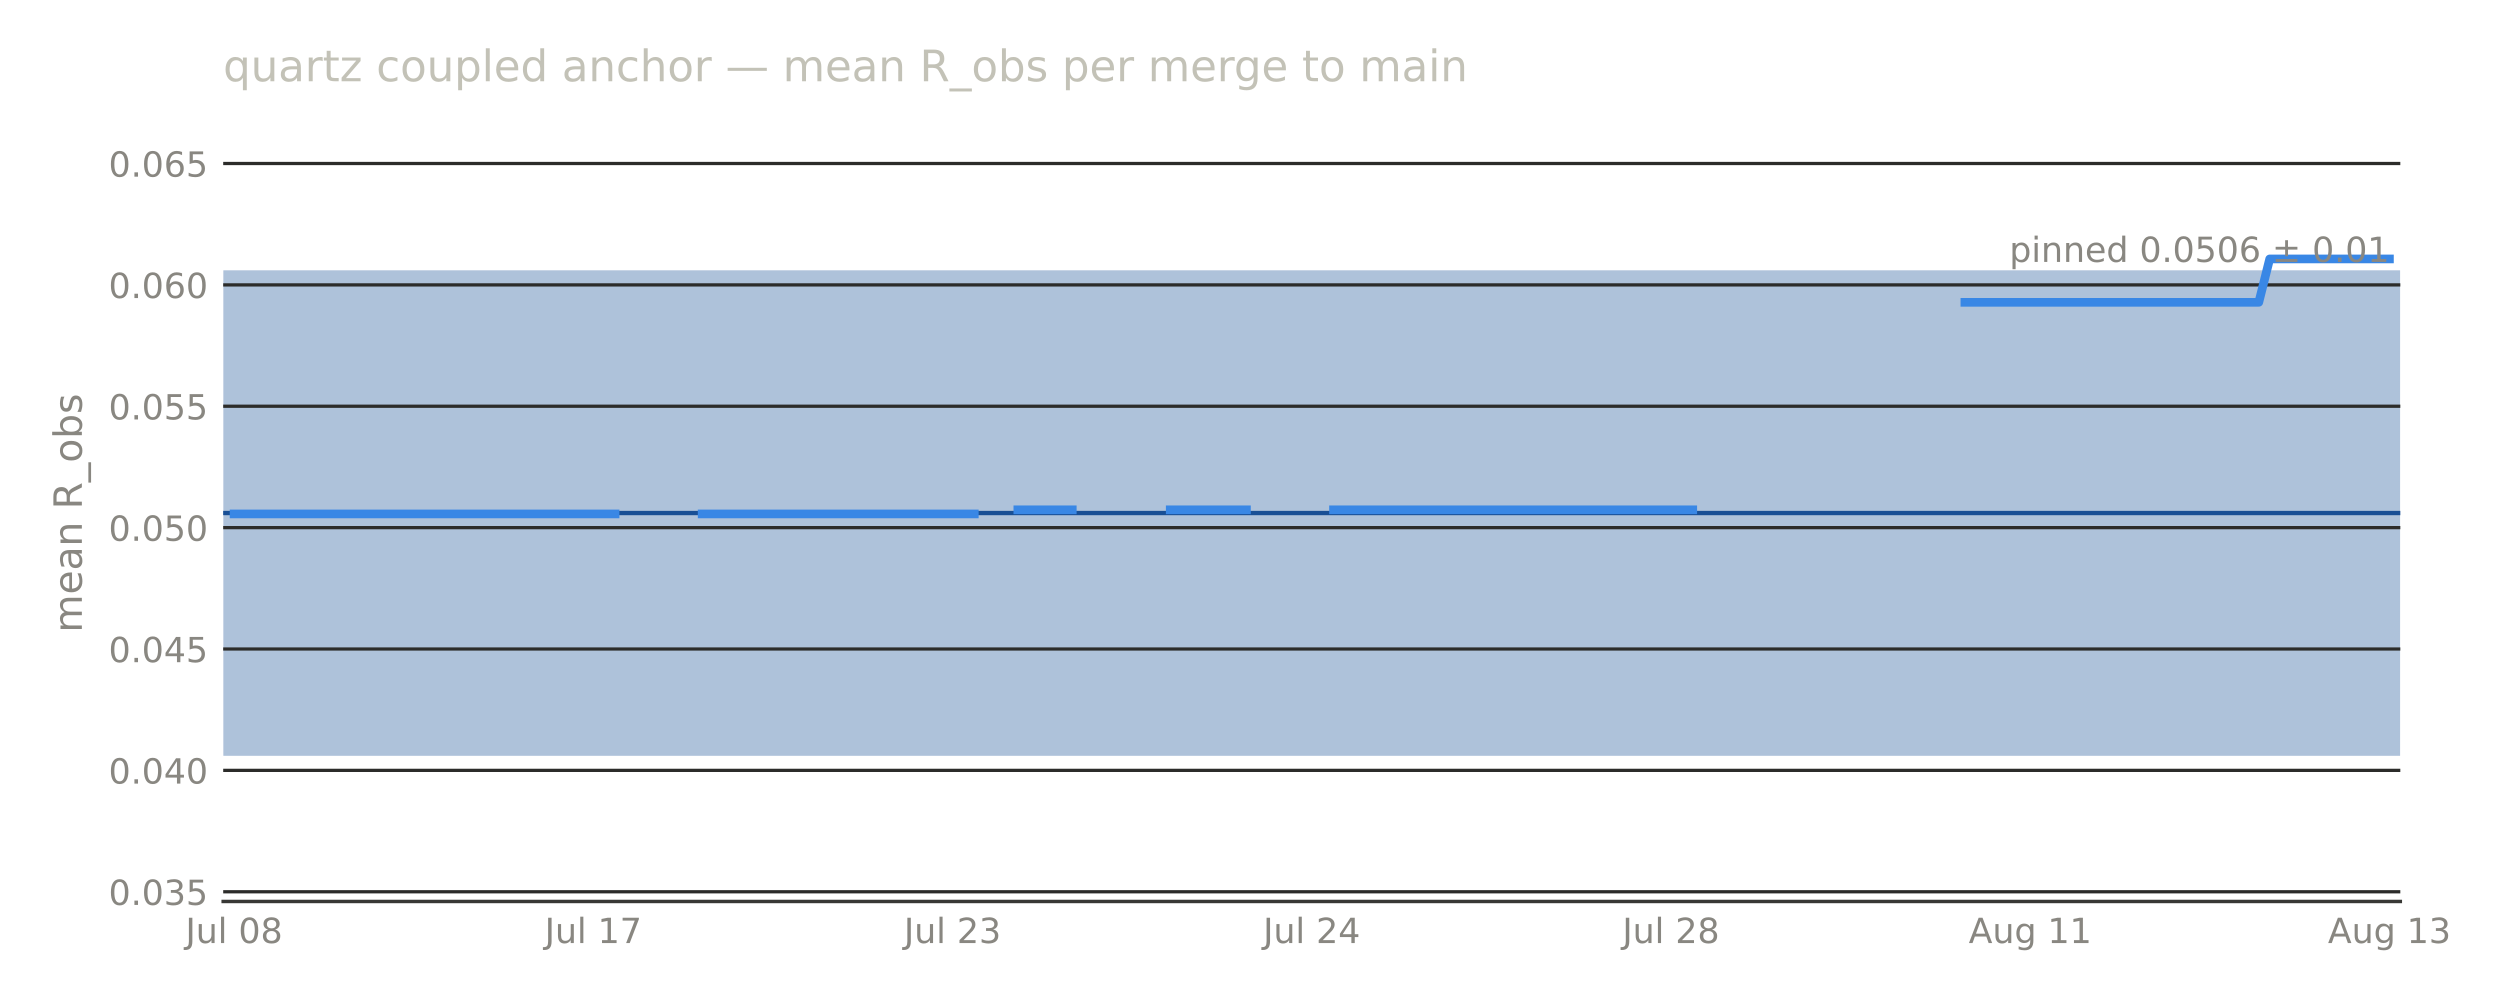
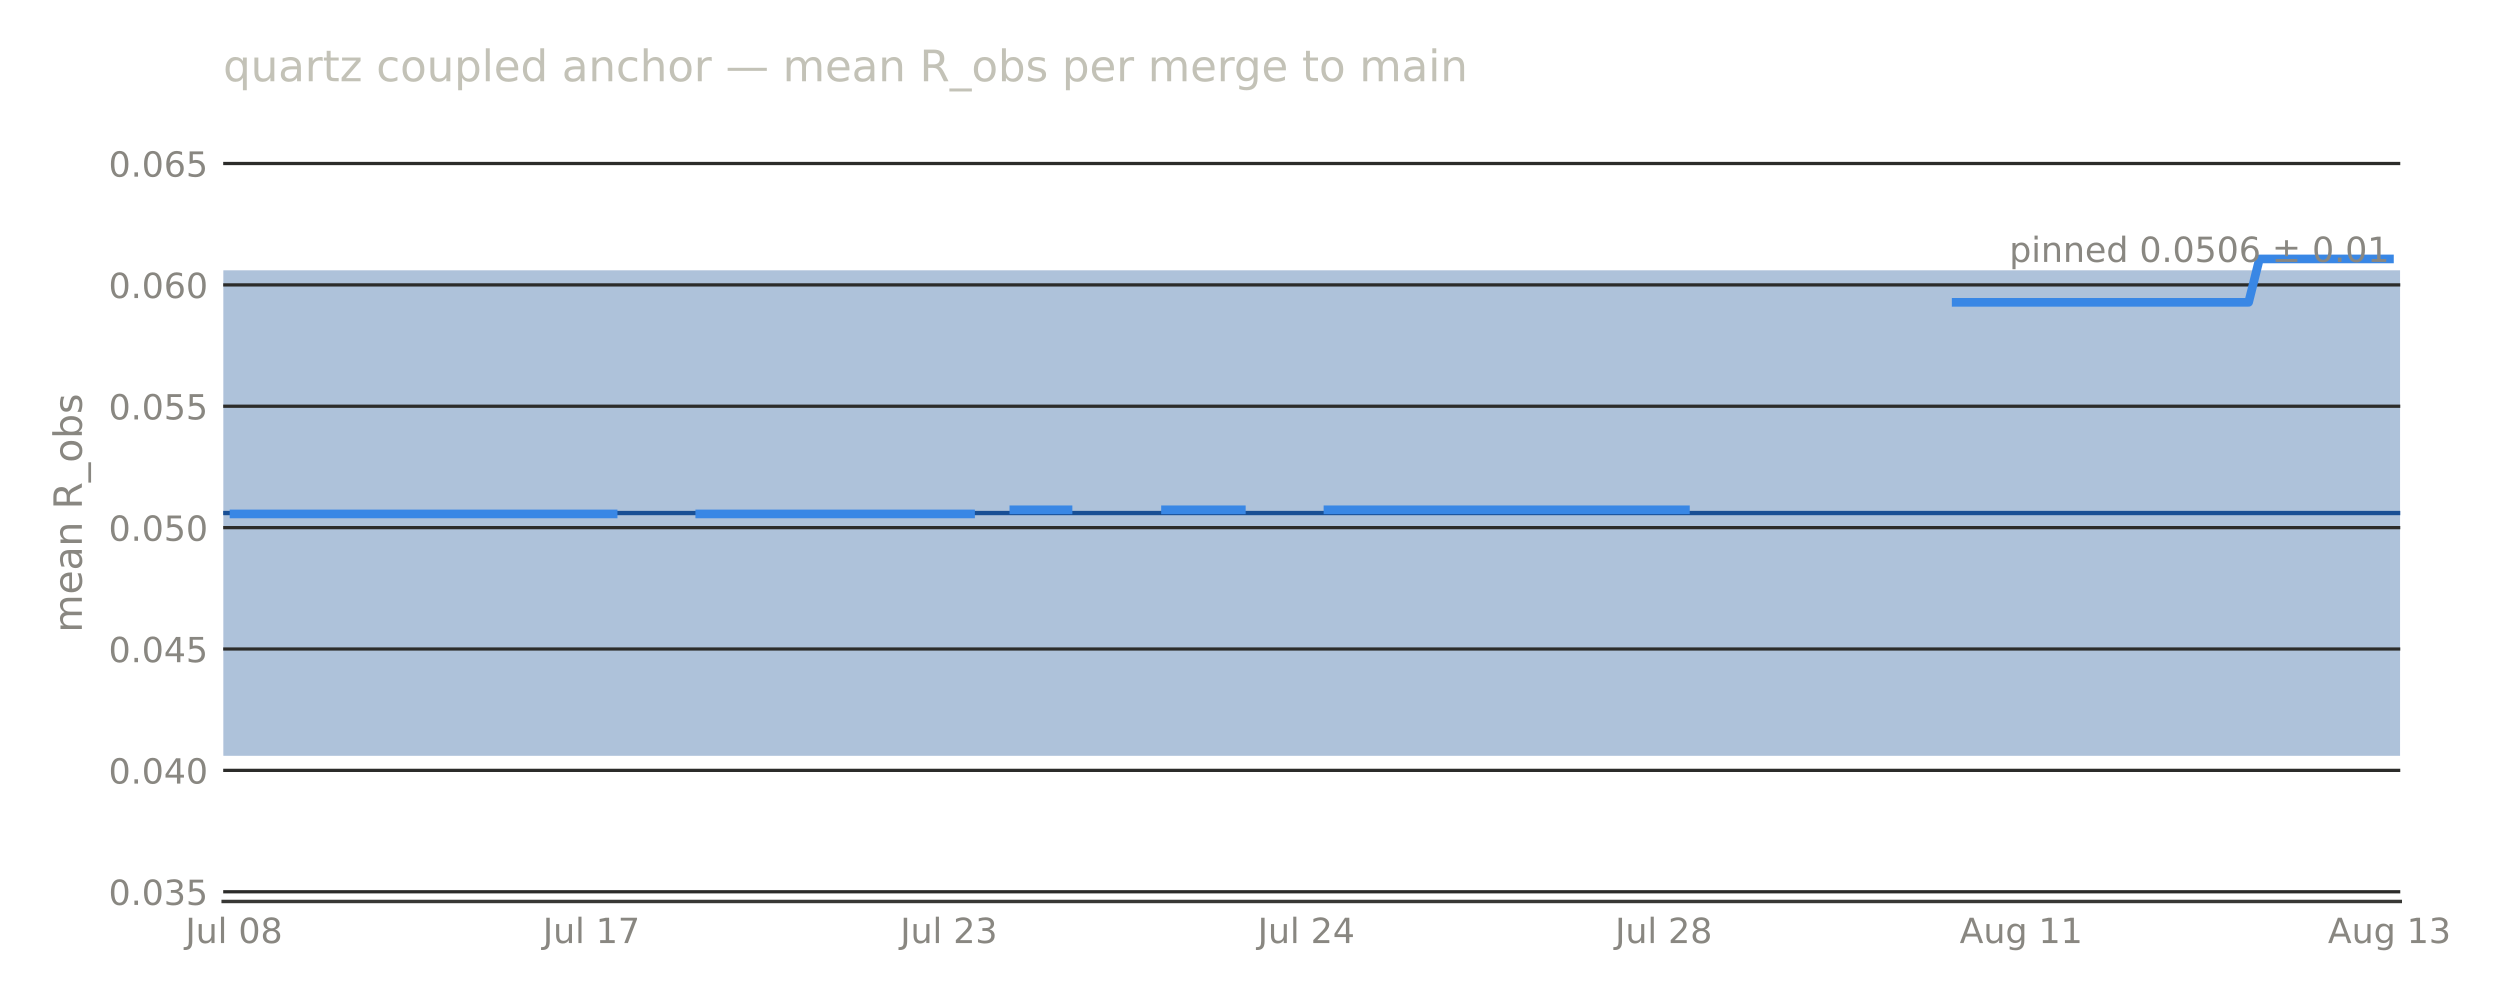
<svg xmlns="http://www.w3.org/2000/svg" width="576pt" height="230.4pt" viewBox="0 0 576 230.4" version="1.1">
  <defs>
    <style type="text/css">*{stroke-linejoin: round; stroke-linecap: butt}</style>
  </defs>
  <g id="figure_1">
    <g id="patch_1">
      <path d="M 0 230.4  L 576 230.4  L 576 0  L 0 0  L 0 230.4  z " style="fill: none; opacity: 0" />
    </g>
    <g id="axes_1">
      <g id="patch_2">
-         <path d="M 51.422 207.698  L 553.032 207.698  L 553.032 28.72  L 51.422 28.72  L 51.422 207.698  z " style="fill: none" />
+         <path d="M 51.422 207.698  L 553.021 207.698  L 553.021 28.72  L 51.422 28.72  L 51.422 207.698  z " style="fill: none" />
      </g>
      <g id="patch_3">
-         <path d="M 51.422 174.14  L 553.032 174.14  L 553.032 62.278  L 51.422 62.278  z " clip-path="url(#p24b5141a6b)" style="fill: #184f95; opacity: 0.35" />
+         <path d="M 51.422 174.14  L 553.021 174.14  L 553.021 62.278  L 51.422 62.278  z " clip-path="url(#p9127d78f47)" style="fill: #184f95; opacity: 0.35" />
      </g>
      <g id="matplotlib.axis_1">
        <g id="xtick_1">
          <g id="line2d_1" />
          <g id="text_1">
-             <text style="font-size: 8px; font-family: 'DejaVu Sans', 'Bitstream Vera Sans', 'Computer Modern Sans Serif', 'Lucida Grande', 'Verdana', 'Geneva', 'Lucid', 'Arial', 'Helvetica', 'Avant Garde', sans-serif; text-anchor: middle; fill: #898781" x="53.93" y="217.277" transform="rotate(-0 53.93016 217.2769)">Jul 08</text>
+             <text style="font-size: 8px; font-family: 'DejaVu Sans', 'Bitstream Vera Sans', 'Computer Modern Sans Serif', 'Lucida Grande', 'Verdana', 'Geneva', 'Lucid', 'Arial', 'Helvetica', 'Avant Garde', sans-serif; text-anchor: middle; fill: #898781" x="53.918" y="217.277" transform="rotate(-0 53.91763 217.2769)">Jul 08</text>
          </g>
        </g>
        <g id="xtick_2">
          <g id="line2d_2" />
          <g id="text_2">
-             <text style="font-size: 8px; font-family: 'DejaVu Sans', 'Bitstream Vera Sans', 'Computer Modern Sans Serif', 'Lucida Grande', 'Verdana', 'Geneva', 'Lucid', 'Arial', 'Helvetica', 'Avant Garde', sans-serif; text-anchor: middle; fill: #898781" x="136.696" y="217.277" transform="rotate(-0 136.6958 217.2769)">Jul 17</text>
+             <text style="font-size: 8px; font-family: 'DejaVu Sans', 'Bitstream Vera Sans', 'Computer Modern Sans Serif', 'Lucida Grande', 'Verdana', 'Geneva', 'Lucid', 'Arial', 'Helvetica', 'Avant Garde', sans-serif; text-anchor: middle; fill: #898781" x="136.27" y="217.277" transform="rotate(-0 136.2697 217.2769)">Jul 17</text>
          </g>
        </g>
        <g id="xtick_3">
          <g id="line2d_3" />
          <g id="text_3">
-             <text style="font-size: 8px; font-family: 'DejaVu Sans', 'Bitstream Vera Sans', 'Computer Modern Sans Serif', 'Lucida Grande', 'Verdana', 'Geneva', 'Lucid', 'Arial', 'Helvetica', 'Avant Garde', sans-serif; text-anchor: middle; fill: #898781" x="219.461" y="217.277" transform="rotate(-0 219.4614 217.2769)">Jul 23</text>
+             <text style="font-size: 8px; font-family: 'DejaVu Sans', 'Bitstream Vera Sans', 'Computer Modern Sans Serif', 'Lucida Grande', 'Verdana', 'Geneva', 'Lucid', 'Arial', 'Helvetica', 'Avant Garde', sans-serif; text-anchor: middle; fill: #898781" x="218.622" y="217.277" transform="rotate(-0 218.6217 217.2769)">Jul 23</text>
          </g>
        </g>
        <g id="xtick_4">
          <g id="line2d_4" />
          <g id="text_4">
-             <text style="font-size: 8px; font-family: 'DejaVu Sans', 'Bitstream Vera Sans', 'Computer Modern Sans Serif', 'Lucida Grande', 'Verdana', 'Geneva', 'Lucid', 'Arial', 'Helvetica', 'Avant Garde', sans-serif; text-anchor: middle; fill: #898781" x="302.227" y="217.277" transform="rotate(-0 302.2271 217.2769)">Jul 24</text>
+             <text style="font-size: 8px; font-family: 'DejaVu Sans', 'Bitstream Vera Sans', 'Computer Modern Sans Serif', 'Lucida Grande', 'Verdana', 'Geneva', 'Lucid', 'Arial', 'Helvetica', 'Avant Garde', sans-serif; text-anchor: middle; fill: #898781" x="300.974" y="217.277" transform="rotate(-0 300.9737 217.2769)">Jul 24</text>
          </g>
        </g>
        <g id="xtick_5">
          <g id="line2d_5" />
          <g id="text_5">
-             <text style="font-size: 8px; font-family: 'DejaVu Sans', 'Bitstream Vera Sans', 'Computer Modern Sans Serif', 'Lucida Grande', 'Verdana', 'Geneva', 'Lucid', 'Arial', 'Helvetica', 'Avant Garde', sans-serif; text-anchor: middle; fill: #898781" x="384.993" y="217.277" transform="rotate(-0 384.9927 217.2769)">Jul 28</text>
+             <text style="font-size: 8px; font-family: 'DejaVu Sans', 'Bitstream Vera Sans', 'Computer Modern Sans Serif', 'Lucida Grande', 'Verdana', 'Geneva', 'Lucid', 'Arial', 'Helvetica', 'Avant Garde', sans-serif; text-anchor: middle; fill: #898781" x="383.326" y="217.277" transform="rotate(-0 383.3258 217.2769)">Jul 28</text>
          </g>
        </g>
        <g id="xtick_6">
          <g id="line2d_6" />
          <g id="text_6">
-             <text style="font-size: 8px; font-family: 'DejaVu Sans', 'Bitstream Vera Sans', 'Computer Modern Sans Serif', 'Lucida Grande', 'Verdana', 'Geneva', 'Lucid', 'Arial', 'Helvetica', 'Avant Garde', sans-serif; text-anchor: middle; fill: #898781" x="467.758" y="217.276" transform="rotate(-0 467.7583 217.2763)">Aug 11</text>
+             <text style="font-size: 8px; font-family: 'DejaVu Sans', 'Bitstream Vera Sans', 'Computer Modern Sans Serif', 'Lucida Grande', 'Verdana', 'Geneva', 'Lucid', 'Arial', 'Helvetica', 'Avant Garde', sans-serif; text-anchor: middle; fill: #898781" x="465.678" y="217.276" transform="rotate(-0 465.6778 217.2763)">Aug 11</text>
          </g>
        </g>
        <g id="xtick_7">
          <g id="line2d_7" />
          <g id="text_7">
-             <text style="font-size: 8px; font-family: 'DejaVu Sans', 'Bitstream Vera Sans', 'Computer Modern Sans Serif', 'Lucida Grande', 'Verdana', 'Geneva', 'Lucid', 'Arial', 'Helvetica', 'Avant Garde', sans-serif; text-anchor: middle; fill: #898781" x="550.524" y="217.276" transform="rotate(-0 550.524 217.2763)">Aug 13</text>
+             <text style="font-size: 8px; font-family: 'DejaVu Sans', 'Bitstream Vera Sans', 'Computer Modern Sans Serif', 'Lucida Grande', 'Verdana', 'Geneva', 'Lucid', 'Arial', 'Helvetica', 'Avant Garde', sans-serif; text-anchor: middle; fill: #898781" x="550.525" y="217.276" transform="rotate(-0 550.5254 217.2763)">Aug 13</text>
          </g>
        </g>
      </g>
      <g id="matplotlib.axis_2">
        <g id="ytick_1">
          <g id="line2d_8">
-             <path d="M 51.422 205.461  L 553.032 205.461  " clip-path="url(#p24b5141a6b)" style="fill: none; stroke: #2c2c2a; stroke-width: 0.75; stroke-linecap: square" />
+             <path d="M 51.422 205.461  L 553.021 205.461  " clip-path="url(#p9127d78f47)" style="fill: none; stroke: #2c2c2a; stroke-width: 0.75; stroke-linecap: square" />
          </g>
          <g id="line2d_9" />
          <g id="text_8">
            <text style="font-size: 8px; font-family: 'DejaVu Sans', 'Bitstream Vera Sans', 'Computer Modern Sans Serif', 'Lucida Grande', 'Verdana', 'Geneva', 'Lucid', 'Arial', 'Helvetica', 'Avant Garde', sans-serif; text-anchor: end; fill: #898781" x="47.922" y="208.5" transform="rotate(-0 47.92211 208.5)">0.035</text>
          </g>
        </g>
        <g id="ytick_2">
          <g id="line2d_10">
-             <path d="M 51.422 177.496  L 553.032 177.496  " clip-path="url(#p24b5141a6b)" style="fill: none; stroke: #2c2c2a; stroke-width: 0.75; stroke-linecap: square" />
+             <path d="M 51.422 177.496  L 553.021 177.496  " clip-path="url(#p9127d78f47)" style="fill: none; stroke: #2c2c2a; stroke-width: 0.75; stroke-linecap: square" />
          </g>
          <g id="line2d_11" />
          <g id="text_9">
            <text style="font-size: 8px; font-family: 'DejaVu Sans', 'Bitstream Vera Sans', 'Computer Modern Sans Serif', 'Lucida Grande', 'Verdana', 'Geneva', 'Lucid', 'Arial', 'Helvetica', 'Avant Garde', sans-serif; text-anchor: end; fill: #898781" x="47.922" y="180.535" transform="rotate(-0 47.92211 180.5346)">0.040</text>
          </g>
        </g>
        <g id="ytick_3">
          <g id="line2d_12">
-             <path d="M 51.422 149.53  L 553.032 149.53  " clip-path="url(#p24b5141a6b)" style="fill: none; stroke: #2c2c2a; stroke-width: 0.75; stroke-linecap: square" />
+             <path d="M 51.422 149.53  L 553.021 149.53  " clip-path="url(#p9127d78f47)" style="fill: none; stroke: #2c2c2a; stroke-width: 0.75; stroke-linecap: square" />
          </g>
          <g id="line2d_13" />
          <g id="text_10">
            <text style="font-size: 8px; font-family: 'DejaVu Sans', 'Bitstream Vera Sans', 'Computer Modern Sans Serif', 'Lucida Grande', 'Verdana', 'Geneva', 'Lucid', 'Arial', 'Helvetica', 'Avant Garde', sans-serif; text-anchor: end; fill: #898781" x="47.922" y="152.569" transform="rotate(-0 47.92211 152.5693)">0.045</text>
          </g>
        </g>
        <g id="ytick_4">
          <g id="line2d_14">
-             <path d="M 51.422 121.565  L 553.032 121.565  " clip-path="url(#p24b5141a6b)" style="fill: none; stroke: #2c2c2a; stroke-width: 0.75; stroke-linecap: square" />
+             <path d="M 51.422 121.565  L 553.021 121.565  " clip-path="url(#p9127d78f47)" style="fill: none; stroke: #2c2c2a; stroke-width: 0.75; stroke-linecap: square" />
          </g>
          <g id="line2d_15" />
          <g id="text_11">
            <text style="font-size: 8px; font-family: 'DejaVu Sans', 'Bitstream Vera Sans', 'Computer Modern Sans Serif', 'Lucida Grande', 'Verdana', 'Geneva', 'Lucid', 'Arial', 'Helvetica', 'Avant Garde', sans-serif; text-anchor: end; fill: #898781" x="47.922" y="124.604" transform="rotate(-0 47.92211 124.604)">0.050</text>
          </g>
        </g>
        <g id="ytick_5">
          <g id="line2d_16">
-             <path d="M 51.422 93.6  L 553.032 93.6  " clip-path="url(#p24b5141a6b)" style="fill: none; stroke: #2c2c2a; stroke-width: 0.75; stroke-linecap: square" />
+             <path d="M 51.422 93.6  L 553.021 93.6  " clip-path="url(#p9127d78f47)" style="fill: none; stroke: #2c2c2a; stroke-width: 0.75; stroke-linecap: square" />
          </g>
          <g id="line2d_17" />
          <g id="text_12">
            <text style="font-size: 8px; font-family: 'DejaVu Sans', 'Bitstream Vera Sans', 'Computer Modern Sans Serif', 'Lucida Grande', 'Verdana', 'Geneva', 'Lucid', 'Arial', 'Helvetica', 'Avant Garde', sans-serif; text-anchor: end; fill: #898781" x="47.922" y="96.639" transform="rotate(-0 47.92211 96.63863)">0.055</text>
          </g>
        </g>
        <g id="ytick_6">
          <g id="line2d_18">
-             <path d="M 51.422 65.634  L 553.032 65.634  " clip-path="url(#p24b5141a6b)" style="fill: none; stroke: #2c2c2a; stroke-width: 0.75; stroke-linecap: square" />
+             <path d="M 51.422 65.634  L 553.021 65.634  " clip-path="url(#p9127d78f47)" style="fill: none; stroke: #2c2c2a; stroke-width: 0.75; stroke-linecap: square" />
          </g>
          <g id="line2d_19" />
          <g id="text_13">
            <text style="font-size: 8px; font-family: 'DejaVu Sans', 'Bitstream Vera Sans', 'Computer Modern Sans Serif', 'Lucida Grande', 'Verdana', 'Geneva', 'Lucid', 'Arial', 'Helvetica', 'Avant Garde', sans-serif; text-anchor: end; fill: #898781" x="47.922" y="68.673" transform="rotate(-0 47.92211 68.6733)">0.060</text>
          </g>
        </g>
        <g id="ytick_7">
          <g id="line2d_20">
-             <path d="M 51.422 37.669  L 553.032 37.669  " clip-path="url(#p24b5141a6b)" style="fill: none; stroke: #2c2c2a; stroke-width: 0.75; stroke-linecap: square" />
+             <path d="M 51.422 37.669  L 553.021 37.669  " clip-path="url(#p9127d78f47)" style="fill: none; stroke: #2c2c2a; stroke-width: 0.75; stroke-linecap: square" />
          </g>
          <g id="line2d_21" />
          <g id="text_14">
            <text style="font-size: 8px; font-family: 'DejaVu Sans', 'Bitstream Vera Sans', 'Computer Modern Sans Serif', 'Lucida Grande', 'Verdana', 'Geneva', 'Lucid', 'Arial', 'Helvetica', 'Avant Garde', sans-serif; text-anchor: end; fill: #898781" x="47.922" y="40.708" transform="rotate(-0 47.92211 40.70797)">0.065</text>
          </g>
        </g>
        <g id="text_15">
          <text style="font-size: 9px; font-family: 'DejaVu Sans', 'Bitstream Vera Sans', 'Computer Modern Sans Serif', 'Lucida Grande', 'Verdana', 'Geneva', 'Lucid', 'Arial', 'Helvetica', 'Avant Garde', sans-serif; text-anchor: middle; fill: #898781" x="18.858" y="118.209" transform="rotate(-90 18.8575 118.2091)">mean R_obs</text>
        </g>
      </g>
      <g id="line2d_22">
-         <path d="M 51.422 118.209  L 553.032 118.209  " clip-path="url(#p24b5141a6b)" style="fill: none; stroke: #184f95; stroke-linecap: square" />
+         <path d="M 51.422 118.209  L 553.021 118.209  " clip-path="url(#p9127d78f47)" style="fill: none; stroke: #184f95; stroke-linecap: square" />
      </g>
      <g id="patch_4">
-         <path d="M 51.422 207.698  L 553.032 207.698  " style="fill: none; stroke: #383835; stroke-width: 0.8; stroke-linejoin: miter; stroke-linecap: square" />
+         <path d="M 51.422 207.698  L 553.021 207.698  " style="fill: none; stroke: #383835; stroke-width: 0.8; stroke-linejoin: miter; stroke-linecap: square" />
      </g>
      <g id="line2d_23">
-         <path d="M 53.93 118.409  L 141.712 118.409  M 161.776 118.409  L 224.478 118.409  M 234.51 117.455  L 247.05 117.455  M 269.622 117.455  L 287.179 117.455  M 307.243 117.455  L 390.009 117.455  M 452.71 69.652  L 520.427 69.652  L 522.935 59.661  L 550.524 59.661  L 550.524 59.661  " clip-path="url(#p24b5141a6b)" style="fill: none; stroke: #3987e5; stroke-width: 2; stroke-linecap: square" />
+         <path d="M 53.918 118.409  L 141.261 118.409  M 161.225 118.409  L 223.613 118.409  M 233.595 117.455  L 246.072 117.455  M 268.532 117.455  L 286.001 117.455  M 305.965 117.455  L 388.317 117.455  M 450.705 69.652  L 518.084 69.652  L 520.579 59.661  L 550.525 59.661  L 550.525 59.661  " clip-path="url(#p9127d78f47)" style="fill: none; stroke: #3987e5; stroke-width: 2; stroke-linecap: square" />
      </g>
      <g id="text_16">
-         <text style="font-size: 8px; font-family: 'DejaVu Sans', 'Bitstream Vera Sans', 'Computer Modern Sans Serif', 'Lucida Grande', 'Verdana', 'Geneva', 'Lucid', 'Arial', 'Helvetica', 'Avant Garde', sans-serif; text-anchor: end; fill: #898781" x="550.524" y="60.357" transform="rotate(-0 550.524 60.35652)">pinned 0.0506 ± 0.01</text>
+         <text style="font-size: 8px; font-family: 'DejaVu Sans', 'Bitstream Vera Sans', 'Computer Modern Sans Serif', 'Lucida Grande', 'Verdana', 'Geneva', 'Lucid', 'Arial', 'Helvetica', 'Avant Garde', sans-serif; text-anchor: end; fill: #898781" x="550.513" y="60.357" transform="rotate(-0 550.5129 60.35652)">pinned 0.0506 ± 0.01</text>
      </g>
      <g id="text_17">
        <text style="font-size: 10px; font-family: 'DejaVu Sans', 'Bitstream Vera Sans', 'Computer Modern Sans Serif', 'Lucida Grande', 'Verdana', 'Geneva', 'Lucid', 'Arial', 'Helvetica', 'Avant Garde', sans-serif; text-anchor: start; fill: #c3c2b7" x="51.422" y="18.72" transform="rotate(-0 51.42211 18.72)">quartz coupled anchor — mean R_obs per merge to main</text>
      </g>
    </g>
  </g>
  <defs>
-     <clipPath id="p24b5141a6b">
-       <rect x="51.422" y="28.72" width="501.61" height="178.978" />
+     <clipPath id="p9127d78f47">
+       <rect x="51.422" y="28.72" width="501.599" height="178.978" />
    </clipPath>
  </defs>
</svg>
